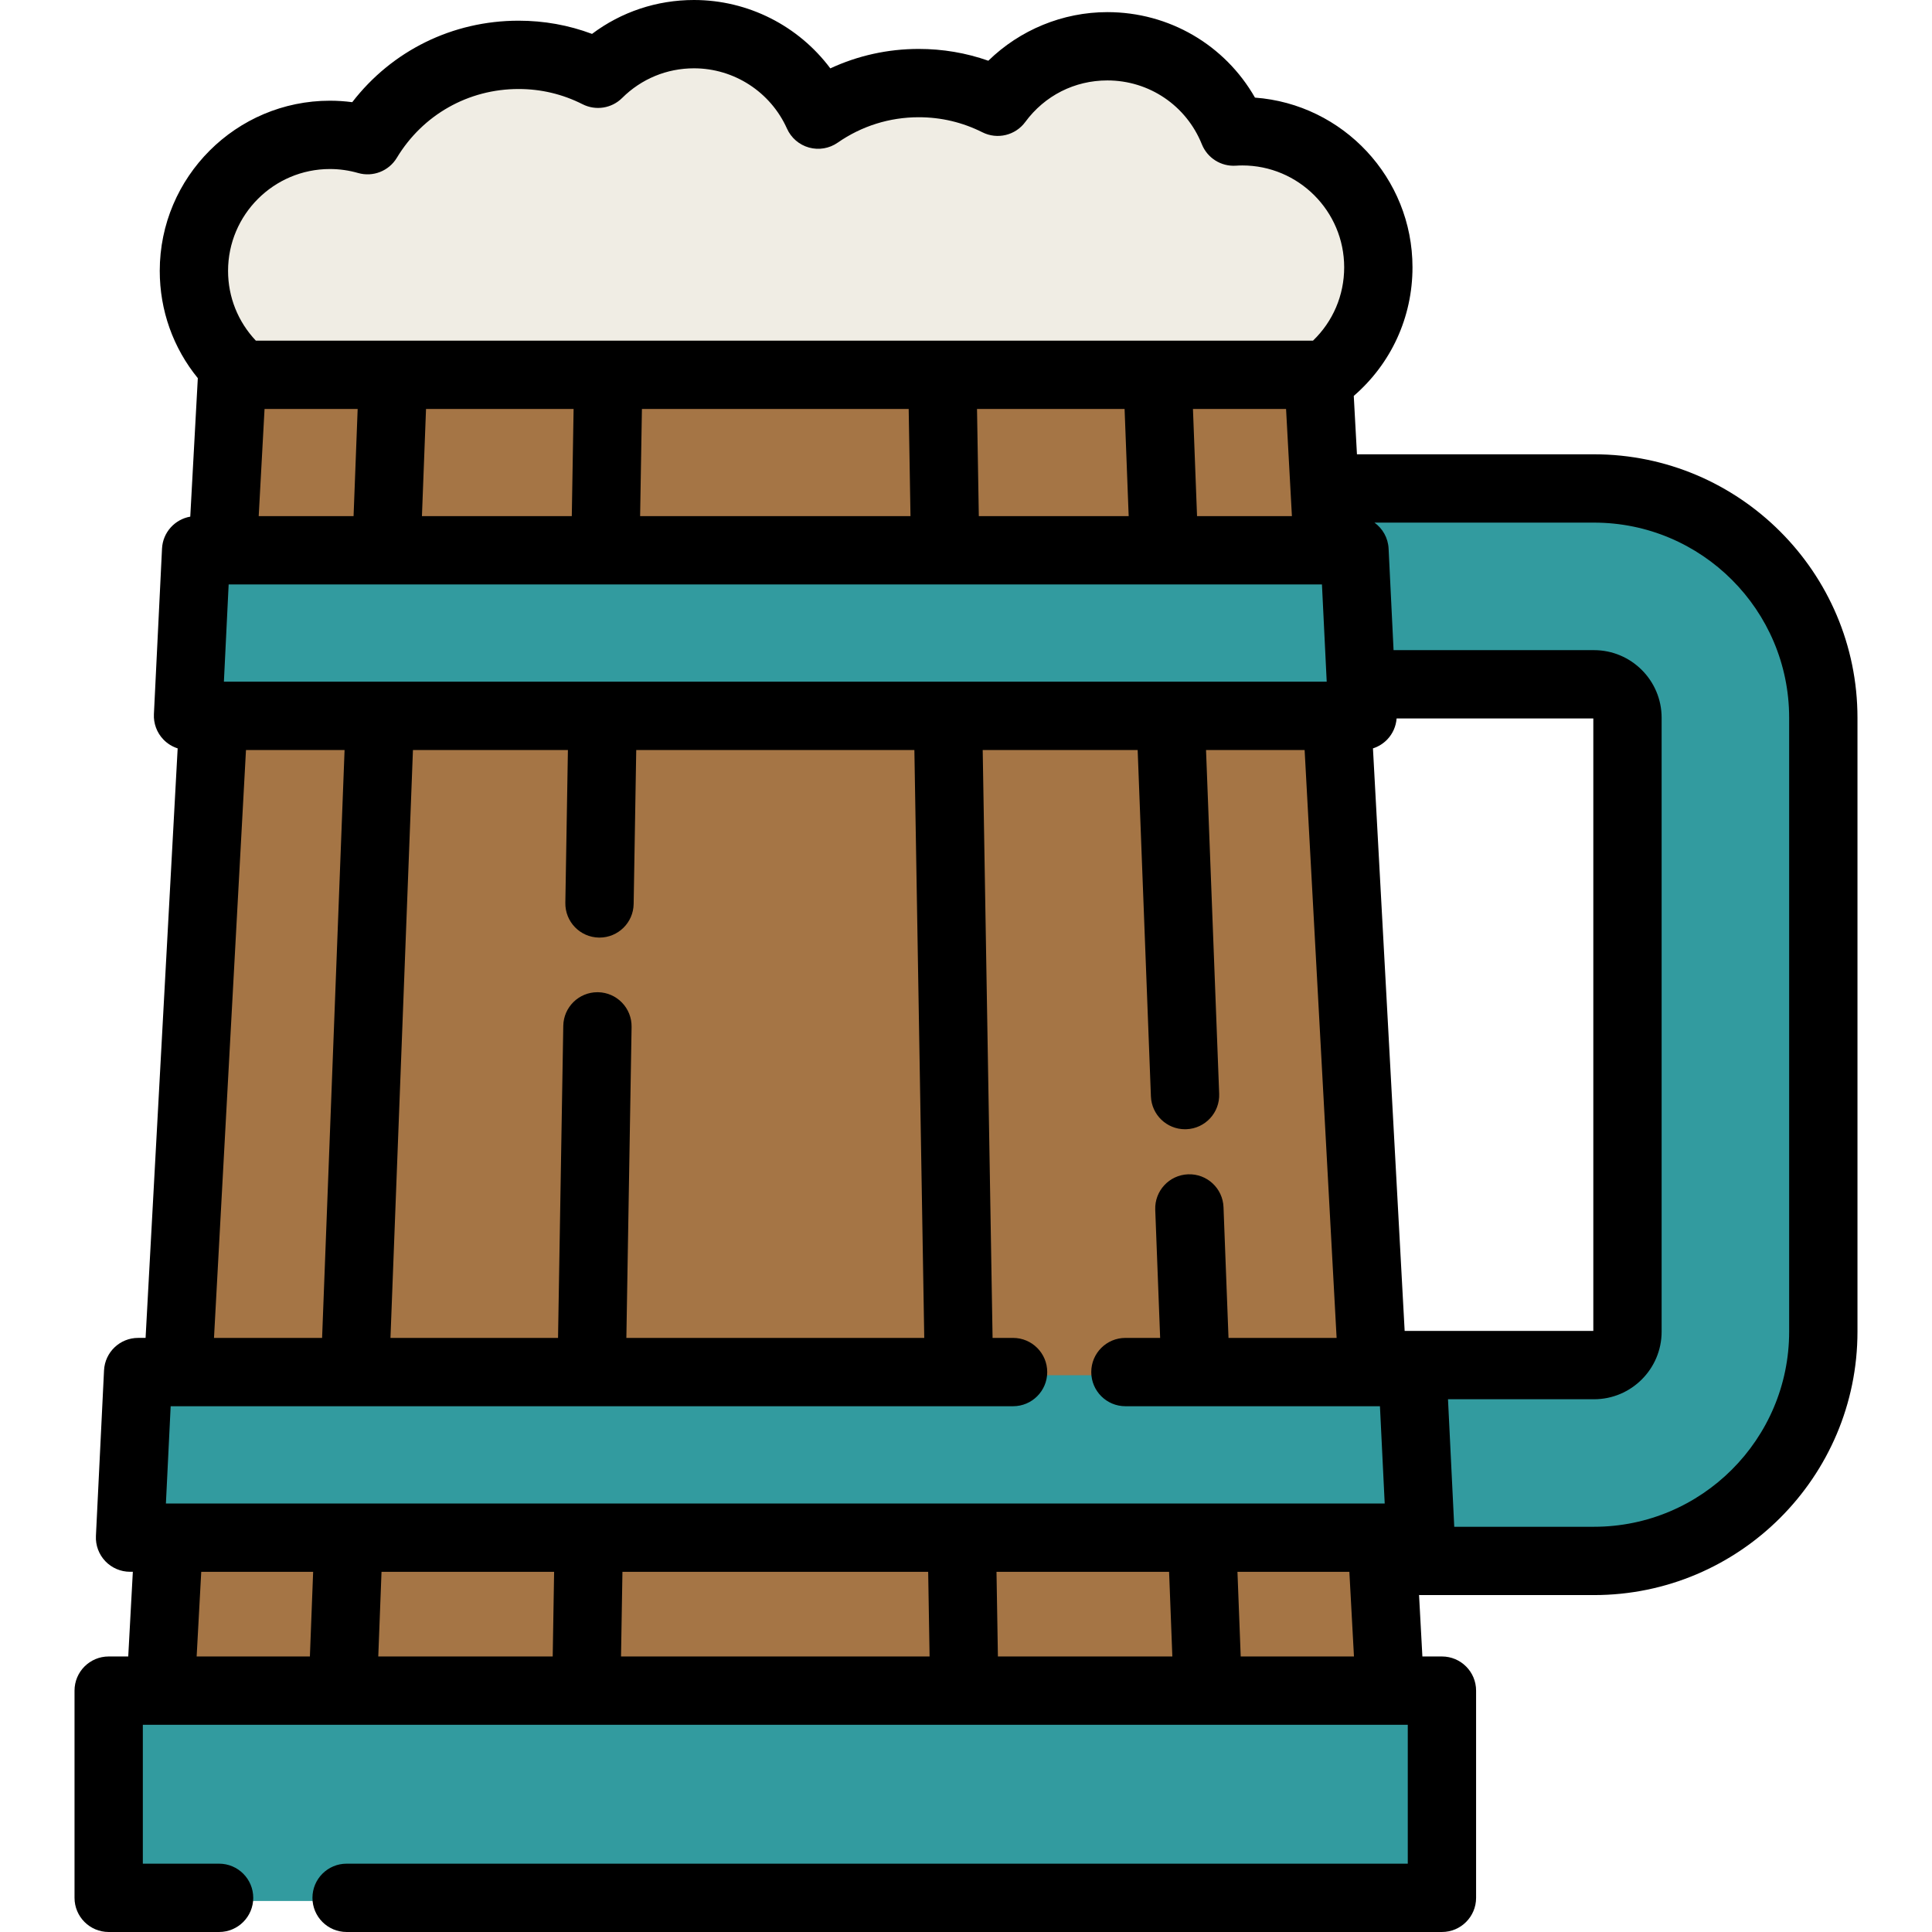
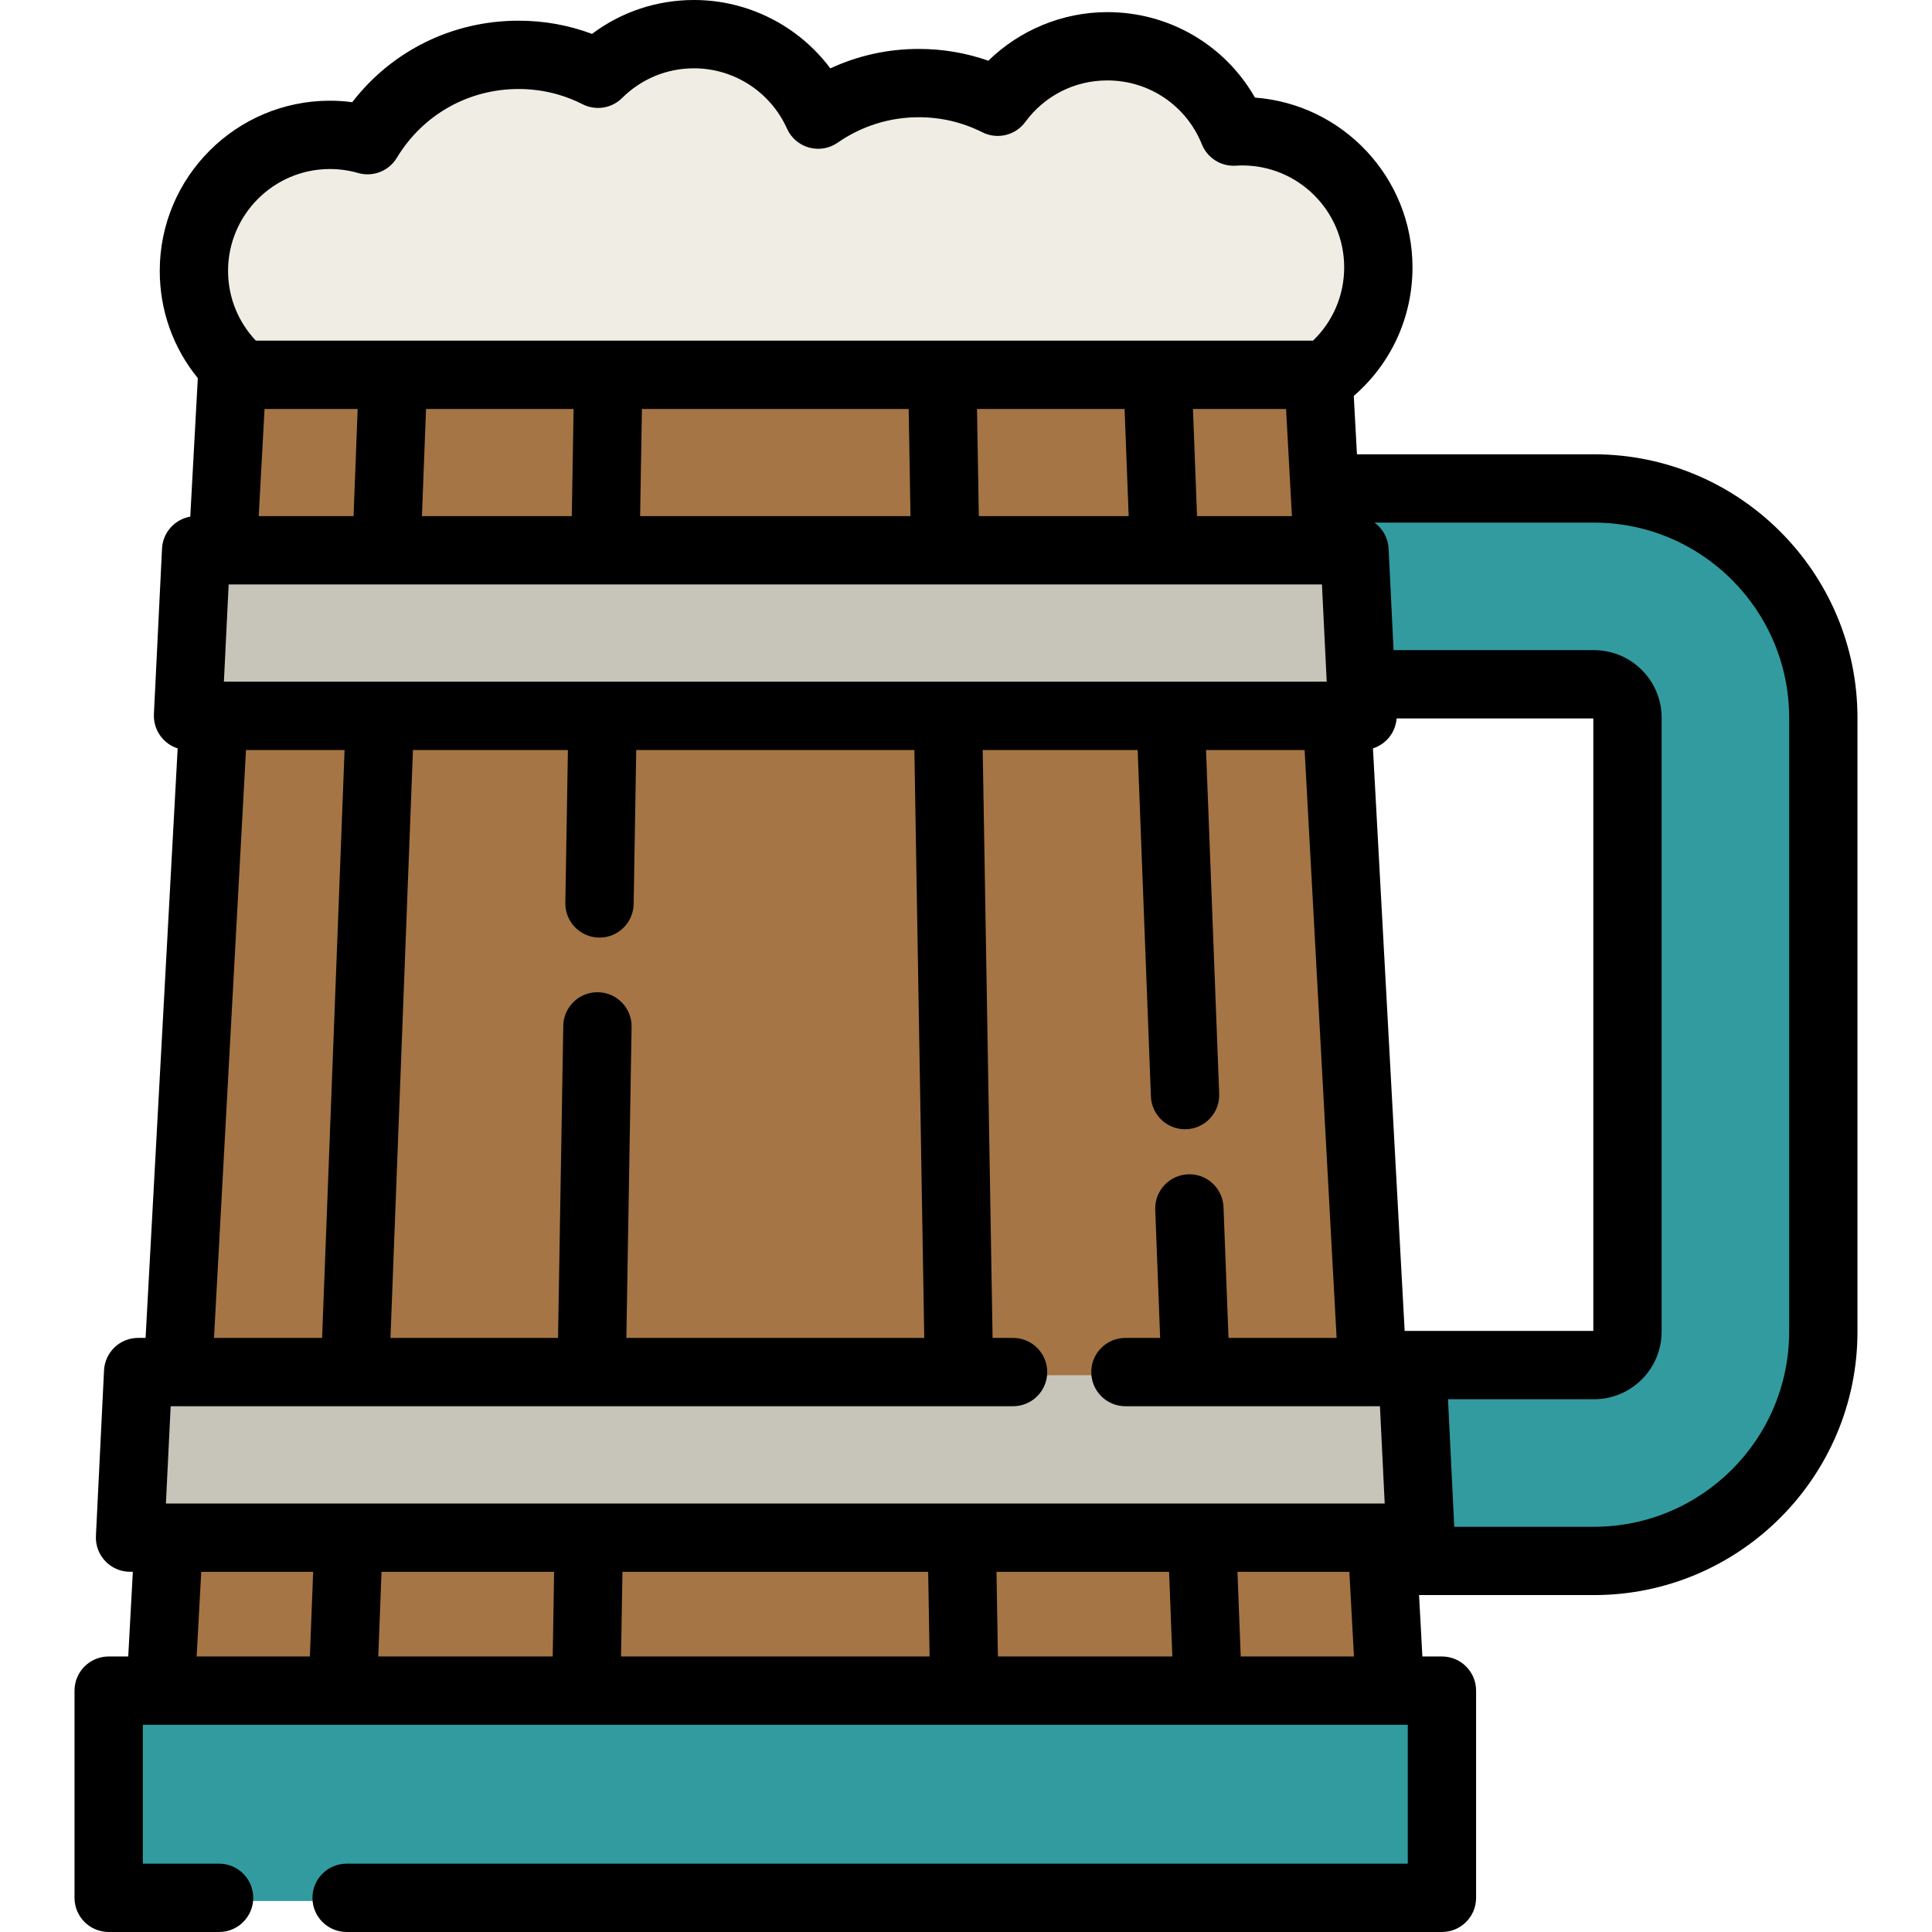
<svg xmlns="http://www.w3.org/2000/svg" version="1.1" id="Layer_1" x="0px" y="0px" viewBox="0 0 511.998 511.998" style="enable-background:new 0 0 511.998 511.998;" xml:space="preserve">
  <defs id="defs69" />
  <path style="fill:#329b9f;" d="M270.625,130.286h151.14c33.56,0,60.765,27.205,60.765,60.765v162.685  c0,33.56-27.205,60.765-60.765,60.765H315.887l-9.052-51.9h114.931c4.888,0,8.865-3.977,8.865-8.865V191.051  c0-4.888-3.977-8.865-8.865-8.865h-135.82L270.625,130.286z" id="path2" />
  <path style="fill:#f0ede4;" d="M350.64,100.18c8.498-6.595,13.967-16.906,13.967-28.495c0-19.909-16.138-36.047-36.047-36.047  c-0.78,0-1.551,0.034-2.319,0.082c-5.328-13.253-18.292-22.613-33.45-22.613c-11.92,0-22.486,5.79-29.048,14.707  c-6.298-3.163-13.403-4.955-20.931-4.955c-9.914,0-19.099,3.097-26.661,8.364c-5.631-12.569-18.241-21.331-32.904-21.331  c-9.925,0-18.911,4.012-25.43,10.501c-6.328-3.202-13.477-5.017-21.054-5.017c-16.981,0-31.843,9.063-40.021,22.614  c-3.17-0.911-6.513-1.41-9.974-1.41c-19.909,0-36.047,16.14-36.047,36.047c0,9.954,4.035,18.966,10.559,25.49" id="path4" />
  <polyline style="fill:#a57545;" points="46.488,364.453 55.95,190.547 58.335,146.67 60.87,100.172 348.727,100.172 351.262,146.67   353.647,190.547 363.109,364.453 365.505,408.33 367.707,448.877 41.89,448.877 44.093,408.33 " id="polyline12" />
-   <polygon style="fill:#329b9f;" points="358.285,146.667 51.312,146.667 49.163,190.545 360.434,190.545 " id="polygon16" />
-   <polygon style="fill:#329b9f;" points="373.652,364.45 35.945,364.45 33.796,408.33 375.801,408.33 " id="polygon20" />
+   <polygon style="fill:#c7c4b9;" points="358.285,146.667 51.312,146.667 49.163,190.545 360.434,190.545 " id="polygon16" />
+   <polygon style="fill:#c7c4b9;" points="373.652,364.45 35.945,364.45 33.796,408.33 375.801,408.33 " id="polygon20" />
  <rect x="28.136" y="448.872" style="fill:#329b9f;" width="353.328" height="54.905" id="rect28" />
  <path d="M422.431,120.394h-62.825l-0.844-15.472c9.919-8.583,15.561-20.866,15.561-34.079c0-23.739-18.436-43.253-41.743-44.975  c-7.958-13.939-22.722-22.655-39.125-22.655c-11.825,0-23.174,4.716-31.539,12.88c-5.898-2.077-12.075-3.127-18.439-3.127  c-8.178,0-16.135,1.763-23.433,5.155C211.64,6.881,198.298,0,183.912,0c-9.871,0-19.263,3.154-27.02,8.982  c-6.206-2.325-12.727-3.499-19.462-3.499c-17.517,0-33.568,7.966-44.082,21.595c-1.96-0.259-3.935-0.39-5.913-0.39  c-24.868,0-45.1,20.231-45.1,45.1c0,10.481,3.555,20.415,10.088,28.429l-2.001,36.698c-4.099,0.712-7.274,4.177-7.486,8.468  l-2.148,43.878c-0.121,2.474,0.777,4.891,2.486,6.685c1.06,1.112,2.373,1.923,3.808,2.38l-8.501,156.229H36.61  c-4.828,0-8.805,3.787-9.041,8.609l-2.148,43.878c-0.121,2.474,0.777,4.891,2.486,6.685s4.078,2.81,6.556,2.81h0.74l-1.219,22.444  h-5.182c-4.999,0-9.052,4.053-9.052,9.052v54.911c0,4.999,4.053,9.052,9.052,9.052H58.06c4.999,0,9.052-4.053,9.052-9.052  s-4.053-9.052-9.052-9.052H37.853v-36.807h335.221v36.807H91.854c-4.999,0-9.052,4.053-9.052,9.052s4.053,9.052,9.052,9.052h290.272  c4.999,0,9.052-4.053,9.052-9.052v-54.911c0-4.999-4.053-9.052-9.052-9.052h-5.18l-0.885-16.292  c0.135,0.006,0.269,0.021,0.406,0.021h45.965c38.497,0,69.816-31.32,69.816-69.817V190.211  C492.247,151.714,460.928,120.394,422.431,120.394z M367.654,195.948c1.446-1.518,2.303-3.482,2.462-5.55h52.128v162.311h-49.997  l-8.401-154.381C365.281,197.871,366.594,197.059,367.654,195.948z M59.335,180.653l1.261-25.774h289.733l1.261,25.774H59.335z   M342.368,136.775h-25.14l-1.084-28.39h24.675L342.368,136.775z M298.026,108.385l1.084,28.39h-39.714l-0.479-28.39  C258.917,108.385,298.026,108.385,298.026,108.385z M240.81,108.385l0.479,28.39h-71.652l0.479-28.39  C170.116,108.385,240.81,108.385,240.81,108.385z M151.53,136.775h-39.713l1.083-28.39h39.109L151.53,136.775z M93.699,136.775  h-25.14l1.549-28.39h24.675L93.699,136.775z M150.502,198.758l-0.681,40.508c-0.083,4.999,3.9,9.119,8.899,9.203  c0.052,0.001,0.103,0.001,0.154,0.001c4.928,0,8.965-3.953,9.049-8.9l0.686-40.811h73.71l2.617,155.8h-78.943l1.384-82.409  c0.083-4.999-3.9-9.119-8.899-9.203c-0.052-0.001-0.103-0.001-0.155-0.001c-4.928,0-8.965,3.953-9.049,8.9l-1.389,82.714h-44.408  l5.958-155.8h41.067V198.758z M268.473,372.663c4.999,0,9.052-4.053,9.052-9.052s-4.053-9.052-9.052-9.052h-5.431l-2.617-155.8  h41.066l3.511,91.796c0.187,4.879,4.199,8.706,9.04,8.706c0.117,0,0.234-0.002,0.352-0.006c4.996-0.191,8.891-4.396,8.7-9.391  l-3.485-91.104h26.128l8.478,155.8h-28.649l-1.325-34.657c-0.191-4.996-4.386-8.891-9.391-8.7c-4.996,0.191-8.891,4.396-8.7,9.391  l1.299,33.965h-9.204c-4.999,0-9.052,4.053-9.052,9.052s4.053,9.052,9.052,9.052h67.453l1.261,25.774H43.967l1.261-25.774  L268.473,372.663L268.473,372.663z M146.846,416.542l-0.374,22.442h-46.227l0.862-22.442H146.846z M164.953,416.542h81.021  l0.374,22.442h-81.77L164.953,416.542z M264.081,416.542h45.739l0.862,22.442h-46.227L264.081,416.542z M87.433,44.793  c2.52,0,5.034,0.355,7.474,1.056c3.932,1.131,8.136-0.519,10.252-4.023c6.892-11.42,18.955-18.239,32.271-18.239  c5.958,0,11.667,1.36,16.968,4.042c3.481,1.762,7.705,1.094,10.473-1.662c5.095-5.072,11.857-7.865,19.042-7.865  c10.623,0,20.295,6.273,24.643,15.979c1.102,2.46,3.244,4.302,5.842,5.022s5.382,0.246,7.594-1.295  c6.331-4.409,13.759-6.74,21.486-6.74c5.92,0,11.594,1.343,16.869,3.991c3.942,1.981,8.738,0.83,11.354-2.724  c5.154-7.003,13.084-11.02,21.757-11.02c11.081,0,20.914,6.648,25.051,16.936c1.457,3.623,5.075,5.902,8.971,5.658  c0.578-0.037,1.159-0.064,1.746-0.064c14.886,0,26.995,12.11,26.995,26.995c0,7.426-2.982,14.361-8.264,19.436H67.803  c-4.741-5.027-7.365-11.552-7.365-18.492C60.438,56.904,72.549,44.793,87.433,44.793z M65.188,198.758h26.128l-5.958,155.8H56.711  L65.188,198.758z M53.331,416.542h29.655l-0.862,22.442H52.113L53.331,416.542z M328.8,438.984l-0.862-22.442h29.656l1.219,22.442  H328.8z M474.142,352.896c0,28.515-23.198,51.713-51.711,51.713h-37.043l-1.655-33.795h38.697c9.88,0,17.917-8.037,17.917-17.917  V190.211c0-9.879-8.037-17.917-17.917-17.917h-53.122l-1.317-26.909c-0.14-2.847-1.59-5.326-3.743-6.886h58.183  c28.515,0,51.711,23.198,51.711,51.713L474.142,352.896L474.142,352.896z" id="path34" />
  <g id="g36" />
  <g id="g38" />
  <g id="g40" />
  <g id="g42" />
  <g id="g44" />
  <g id="g46" />
  <g id="g48" />
  <g id="g50" />
  <g id="g52" />
  <g id="g54" />
  <g id="g56" />
  <g id="g58" />
  <g id="g60" />
  <g id="g62" />
  <g id="g64" />
</svg>
